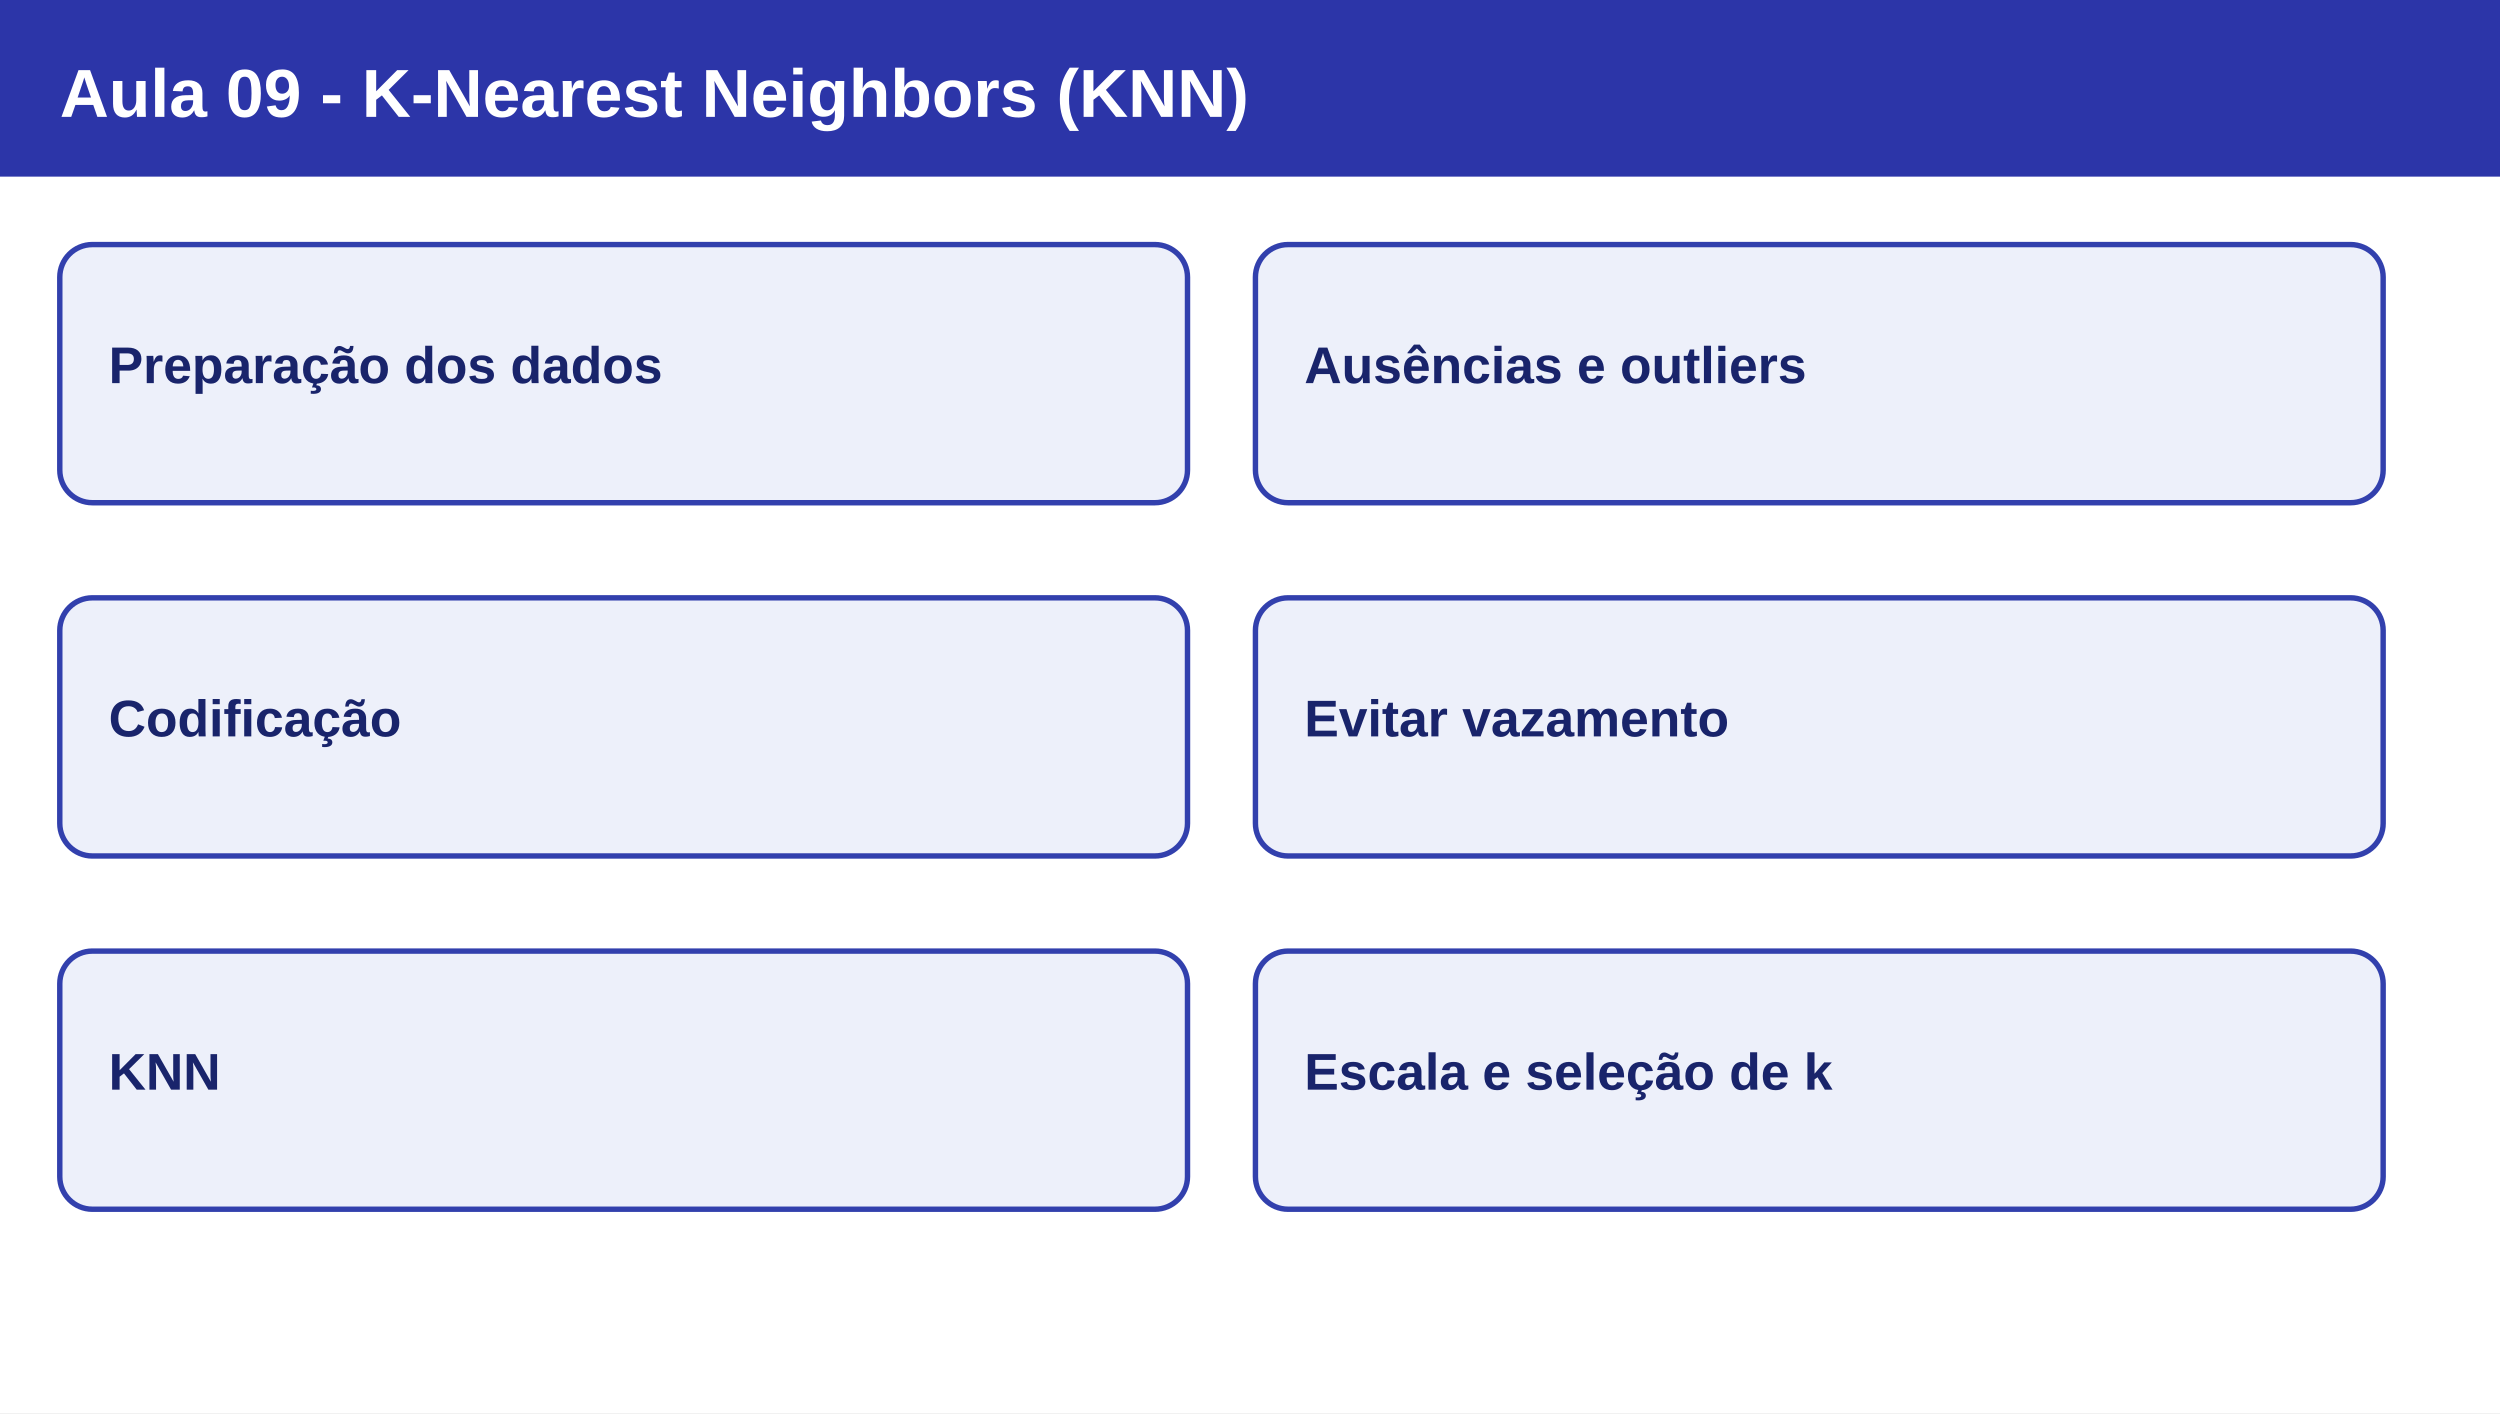
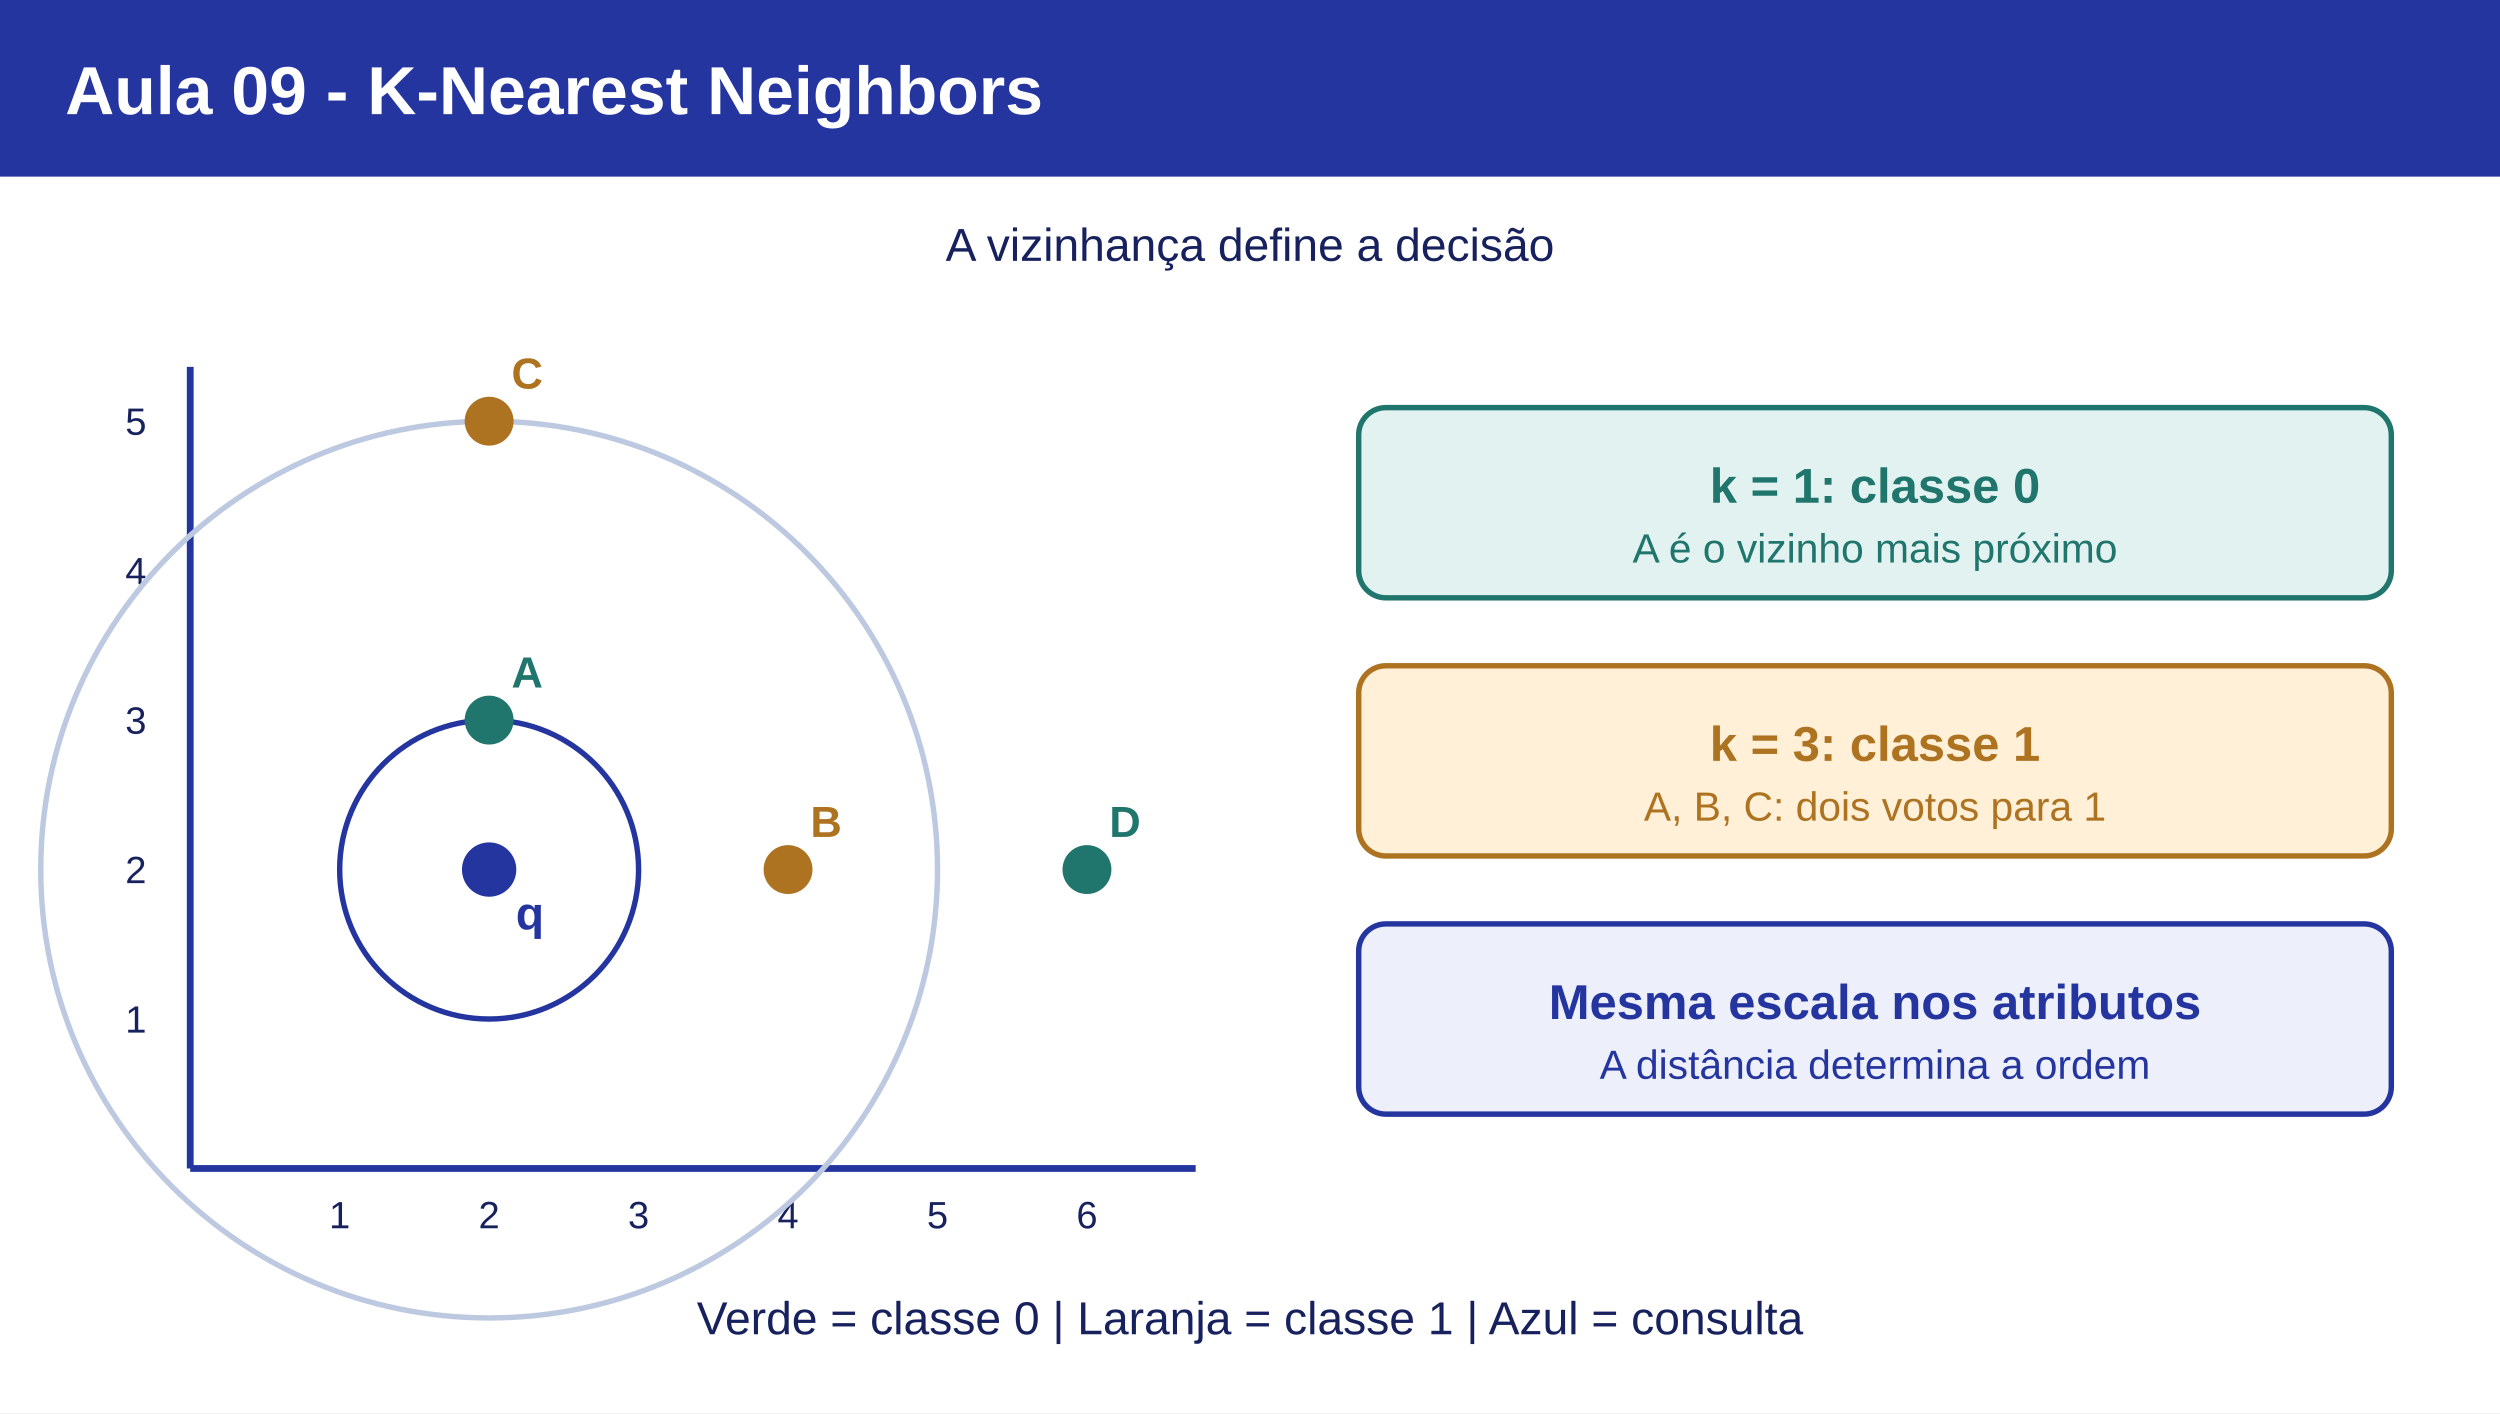
- <svg xmlns="http://www.w3.org/2000/svg" width="920" height="520" viewBox="0 0 920 520">
-   <rect width="920" height="520" fill="white" />
-   <rect width="920" height="65" fill="#2c35a8" />
-   <text x="22" y="43" font-family="Arial" font-size="25" font-weight="bold" fill="white">Aula 09 - K-Nearest Neighbors (KNN)</text>
-   <rect x="22" y="90" width="415" height="95" rx="12" fill="#edf0fa" stroke="#3240ad" stroke-width="2" />
-   <text x="40" y="141" font-family="Arial" font-weight="bold" font-size="19" fill="#19246b">Preparação dos dados</text>
-   <rect x="462" y="90" width="415" height="95" rx="12" fill="#edf0fa" stroke="#3240ad" stroke-width="2" />
-   <text x="480" y="141" font-family="Arial" font-weight="bold" font-size="19" fill="#19246b">Ausências e outliers</text>
-   <rect x="22" y="220" width="415" height="95" rx="12" fill="#edf0fa" stroke="#3240ad" stroke-width="2" />
-   <text x="40" y="271" font-family="Arial" font-weight="bold" font-size="19" fill="#19246b">Codificação</text>
-   <rect x="462" y="220" width="415" height="95" rx="12" fill="#edf0fa" stroke="#3240ad" stroke-width="2" />
-   <text x="480" y="271" font-family="Arial" font-weight="bold" font-size="19" fill="#19246b">Evitar vazamento</text>
-   <rect x="22" y="350" width="415" height="95" rx="12" fill="#edf0fa" stroke="#3240ad" stroke-width="2" />
-   <text x="40" y="401" font-family="Arial" font-weight="bold" font-size="19" fill="#19246b">KNN</text>
-   <rect x="462" y="350" width="415" height="95" rx="12" fill="#edf0fa" stroke="#3240ad" stroke-width="2" />
-   <text x="480" y="401" font-family="Arial" font-weight="bold" font-size="19" fill="#19246b">Escala e seleção de k</text>
+ <svg xmlns="http://www.w3.org/2000/svg" width="920" height="520" viewBox="0 0 920 520" role="img">
+   <defs>
+     <marker id="arrow" markerWidth="9" markerHeight="9" refX="8" refY="4.5" orient="auto">
+       <path d="M0 0 L9 4.5 L0 9 Z" fill="#52617e" />
+     </marker>
+   </defs>
+   <rect x="0" y="0" width="920" height="520" rx="0" fill="white" stroke="none" stroke-width="2" />
+   <rect x="0" y="0" width="920" height="65" rx="0" fill="#2435a0" stroke="none" stroke-width="2" />
+   <text x="24" y="42" font-family="Arial,sans-serif" font-size="25" fill="white" text-anchor="start" font-weight="700">Aula 09 - K-Nearest Neighbors</text>
+   <text x="460" y="96" font-family="Arial,sans-serif" font-size="17" fill="#17215e" text-anchor="middle" font-weight="400">A vizinhança define a decisão</text>
+   <line x1="70" y1="430" x2="440" y2="430" stroke="#2435a0" stroke-width="2.5" />
+   <line x1="70" y1="430" x2="70" y2="135" stroke="#2435a0" stroke-width="2.5" />
+   <text x="125" y="452" font-family="Arial,sans-serif" font-size="14" fill="#17215e" text-anchor="middle" font-weight="400">1</text>
+   <text x="180" y="452" font-family="Arial,sans-serif" font-size="14" fill="#17215e" text-anchor="middle" font-weight="400">2</text>
+   <text x="235" y="452" font-family="Arial,sans-serif" font-size="14" fill="#17215e" text-anchor="middle" font-weight="400">3</text>
+   <text x="290" y="452" font-family="Arial,sans-serif" font-size="14" fill="#17215e" text-anchor="middle" font-weight="400">4</text>
+   <text x="345" y="452" font-family="Arial,sans-serif" font-size="14" fill="#17215e" text-anchor="middle" font-weight="400">5</text>
+   <text x="400" y="452" font-family="Arial,sans-serif" font-size="14" fill="#17215e" text-anchor="middle" font-weight="400">6</text>
+   <text x="50" y="380" font-family="Arial,sans-serif" font-size="14" fill="#17215e" text-anchor="middle" font-weight="400">1</text>
+   <text x="50" y="325" font-family="Arial,sans-serif" font-size="14" fill="#17215e" text-anchor="middle" font-weight="400">2</text>
+   <text x="50" y="270" font-family="Arial,sans-serif" font-size="14" fill="#17215e" text-anchor="middle" font-weight="400">3</text>
+   <text x="50" y="215" font-family="Arial,sans-serif" font-size="14" fill="#17215e" text-anchor="middle" font-weight="400">4</text>
+   <text x="50" y="160" font-family="Arial,sans-serif" font-size="14" fill="#17215e" text-anchor="middle" font-weight="400">5</text>
+   <circle cx="180" cy="320" r="165" fill="none" stroke="#bdc9e0" stroke-width="2" />
+   <circle cx="180" cy="320" r="55" fill="none" stroke="#2435a0" stroke-width="2" />
+   <circle cx="180" cy="265" r="9" fill="#20766c" stroke="none" stroke-width="2" />
+   <text x="194" y="253" font-family="Arial,sans-serif" font-size="16" fill="#20766c" text-anchor="middle" font-weight="700">A</text>
+   <circle cx="290" cy="320" r="9" fill="#ad7321" stroke="none" stroke-width="2" />
+   <text x="304" y="308" font-family="Arial,sans-serif" font-size="16" fill="#ad7321" text-anchor="middle" font-weight="700">B</text>
+   <circle cx="180" cy="155" r="9" fill="#ad7321" stroke="none" stroke-width="2" />
+   <text x="194" y="143" font-family="Arial,sans-serif" font-size="16" fill="#ad7321" text-anchor="middle" font-weight="700">C</text>
+   <circle cx="400" cy="320" r="9" fill="#20766c" stroke="none" stroke-width="2" />
+   <text x="414" y="308" font-family="Arial,sans-serif" font-size="16" fill="#20766c" text-anchor="middle" font-weight="700">D</text>
+   <circle cx="180" cy="320" r="10" fill="#2435a0" stroke="none" stroke-width="2" />
+   <text x="195" y="342" font-family="Arial,sans-serif" font-size="17" fill="#2435a0" text-anchor="middle" font-weight="700">q</text>
+   <rect x="500" y="150" width="380" height="70" rx="10" fill="#e1f2f0" stroke="#20766c" stroke-width="2" />
+   <text x="690.0" y="185.0" font-family="Arial,sans-serif" font-size="18" fill="#20766c" text-anchor="middle" font-weight="700">k = 1: classe 0</text>
+   <text x="690.0" y="207.0" font-family="Arial,sans-serif" font-size="15" fill="#20766c" text-anchor="middle" font-weight="400">A é o vizinho mais próximo</text>
+   <rect x="500" y="245" width="380" height="70" rx="10" fill="#fff0d7" stroke="#ad7321" stroke-width="2" />
+   <text x="690.0" y="280.0" font-family="Arial,sans-serif" font-size="18" fill="#ad7321" text-anchor="middle" font-weight="700">k = 3: classe 1</text>
+   <text x="690.0" y="302.0" font-family="Arial,sans-serif" font-size="15" fill="#ad7321" text-anchor="middle" font-weight="400">A, B, C: dois votos para 1</text>
+   <rect x="500" y="340" width="380" height="70" rx="10" fill="#edf0fa" stroke="#2435a0" stroke-width="2" />
+   <text x="690.0" y="375.0" font-family="Arial,sans-serif" font-size="18" fill="#2435a0" text-anchor="middle" font-weight="700">Mesma escala nos atributos</text>
+   <text x="690.0" y="397.0" font-family="Arial,sans-serif" font-size="15" fill="#2435a0" text-anchor="middle" font-weight="400">A distância determina a ordem</text>
+   <text x="460" y="491" font-family="Arial,sans-serif" font-size="17" fill="#17215e" text-anchor="middle" font-weight="400">Verde = classe 0 | Laranja = classe 1 | Azul = consulta</text>
</svg>
